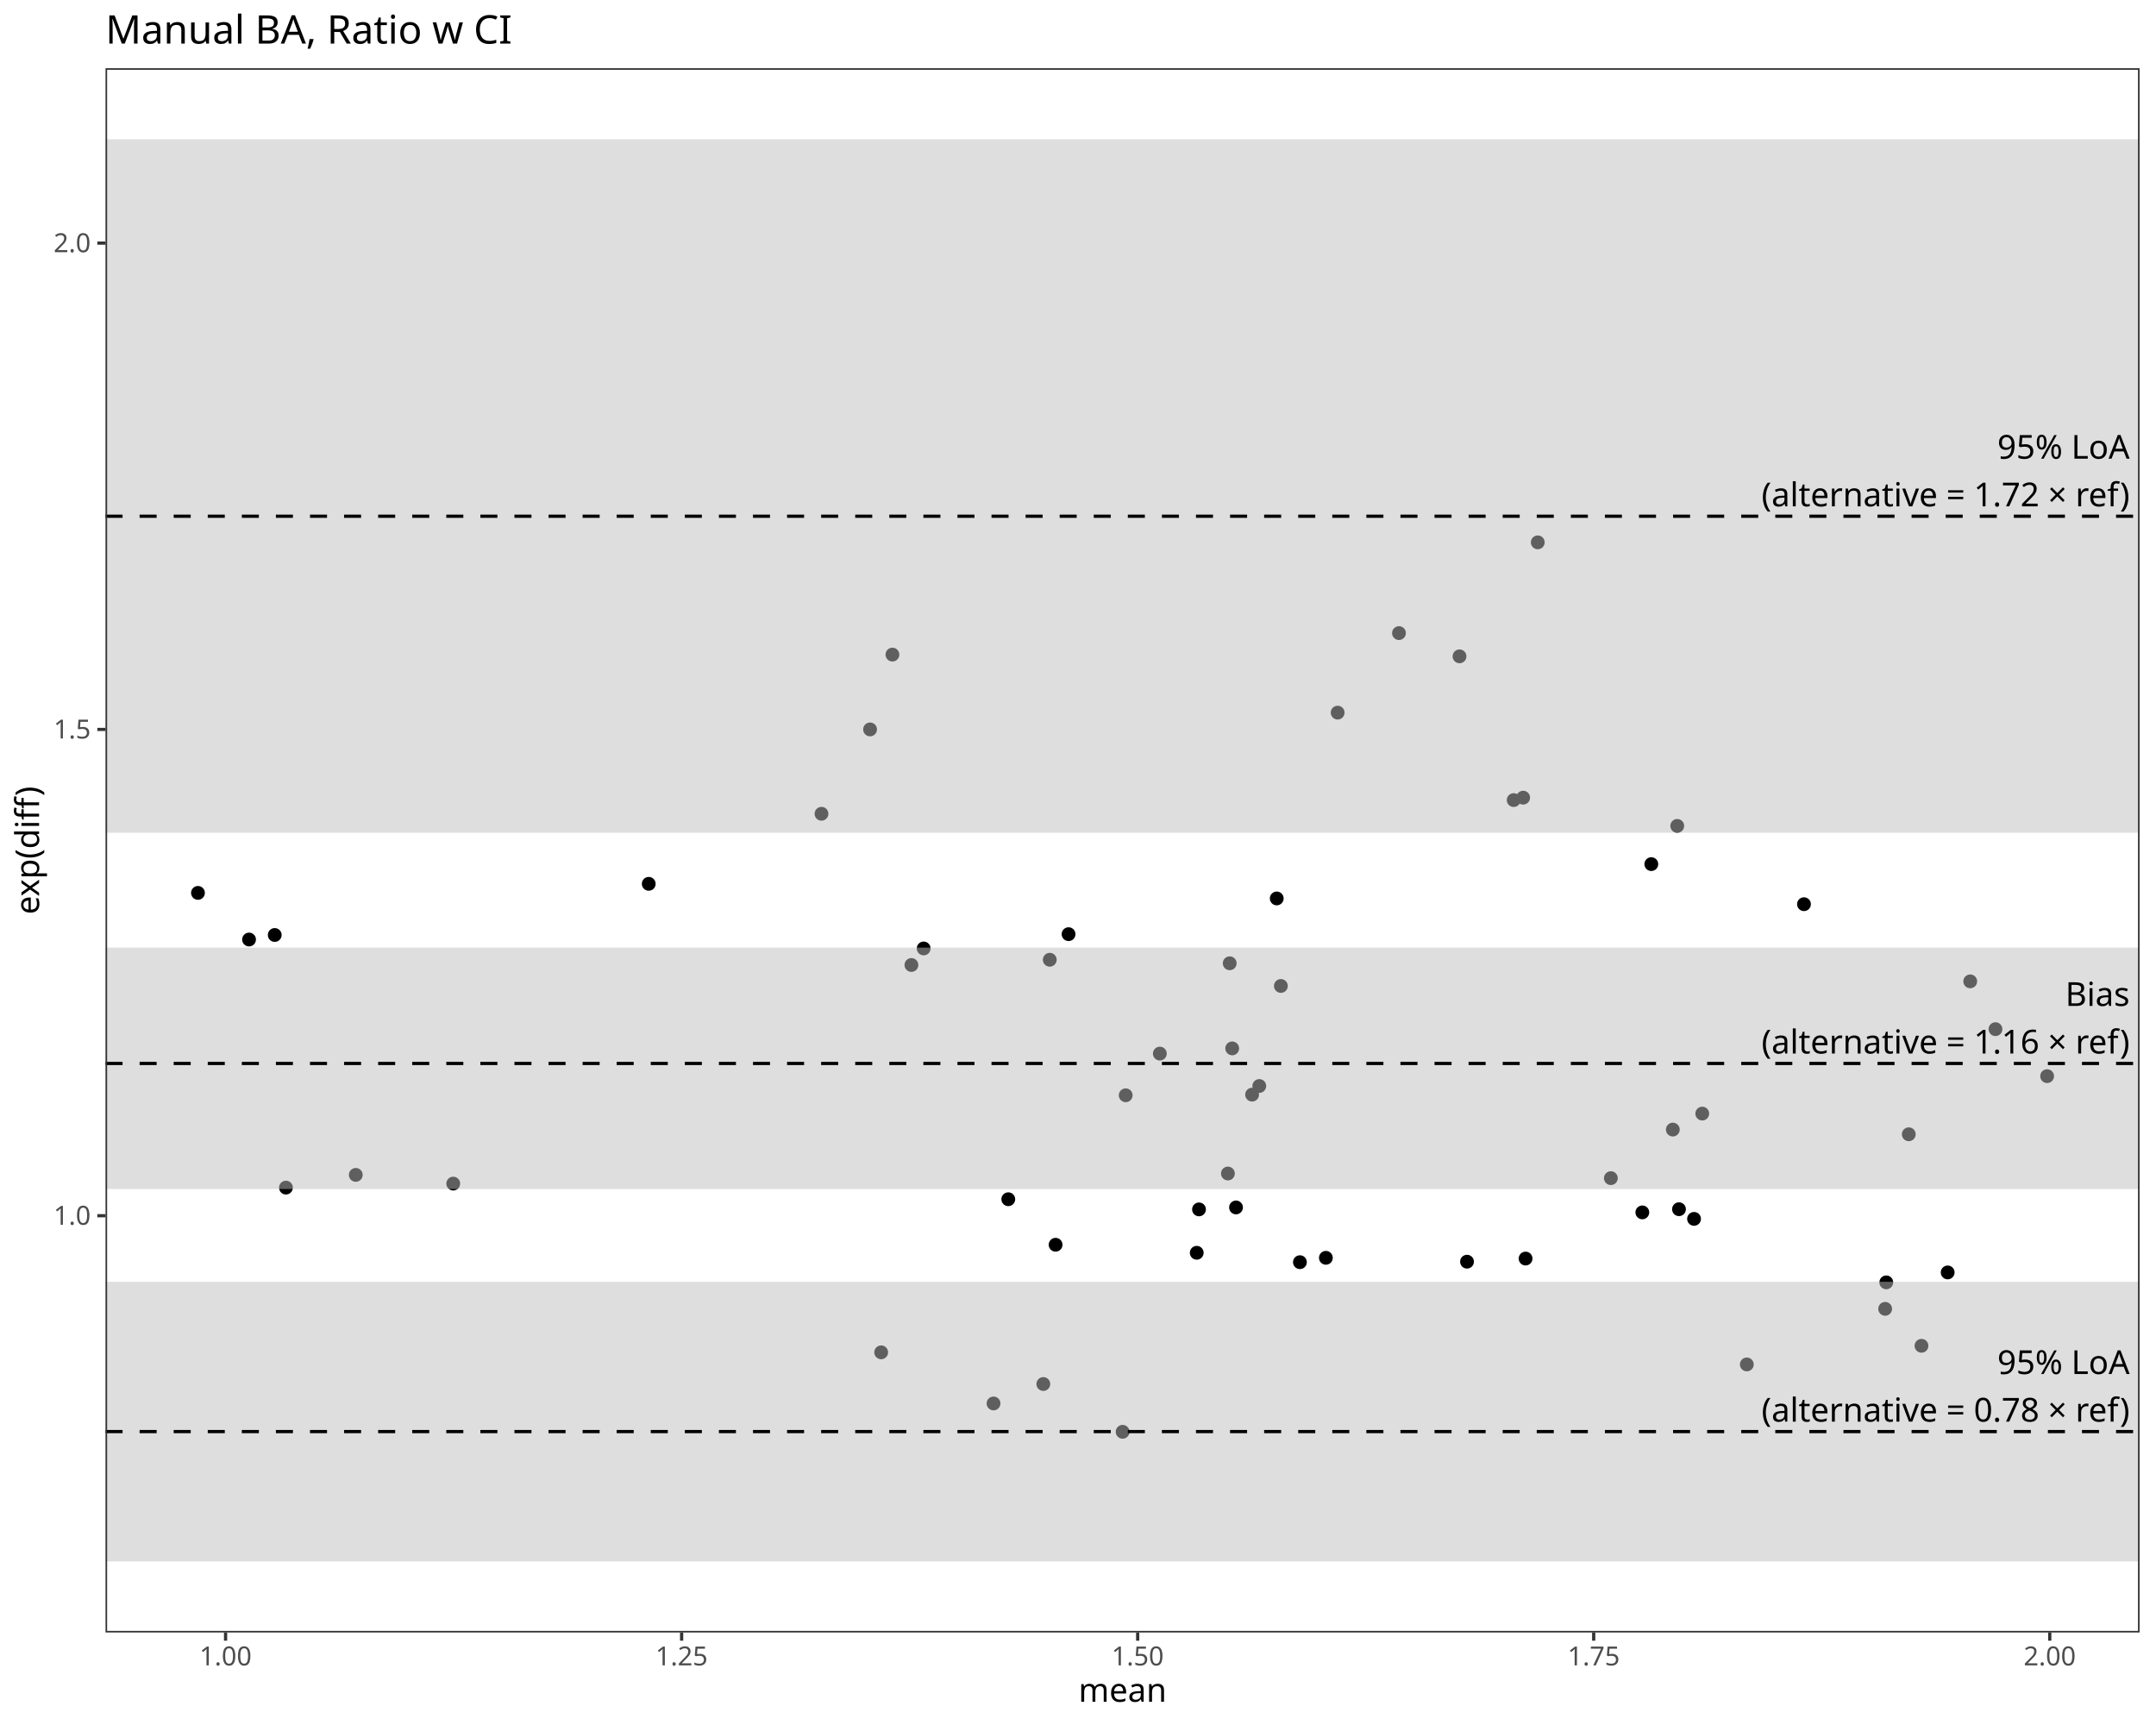
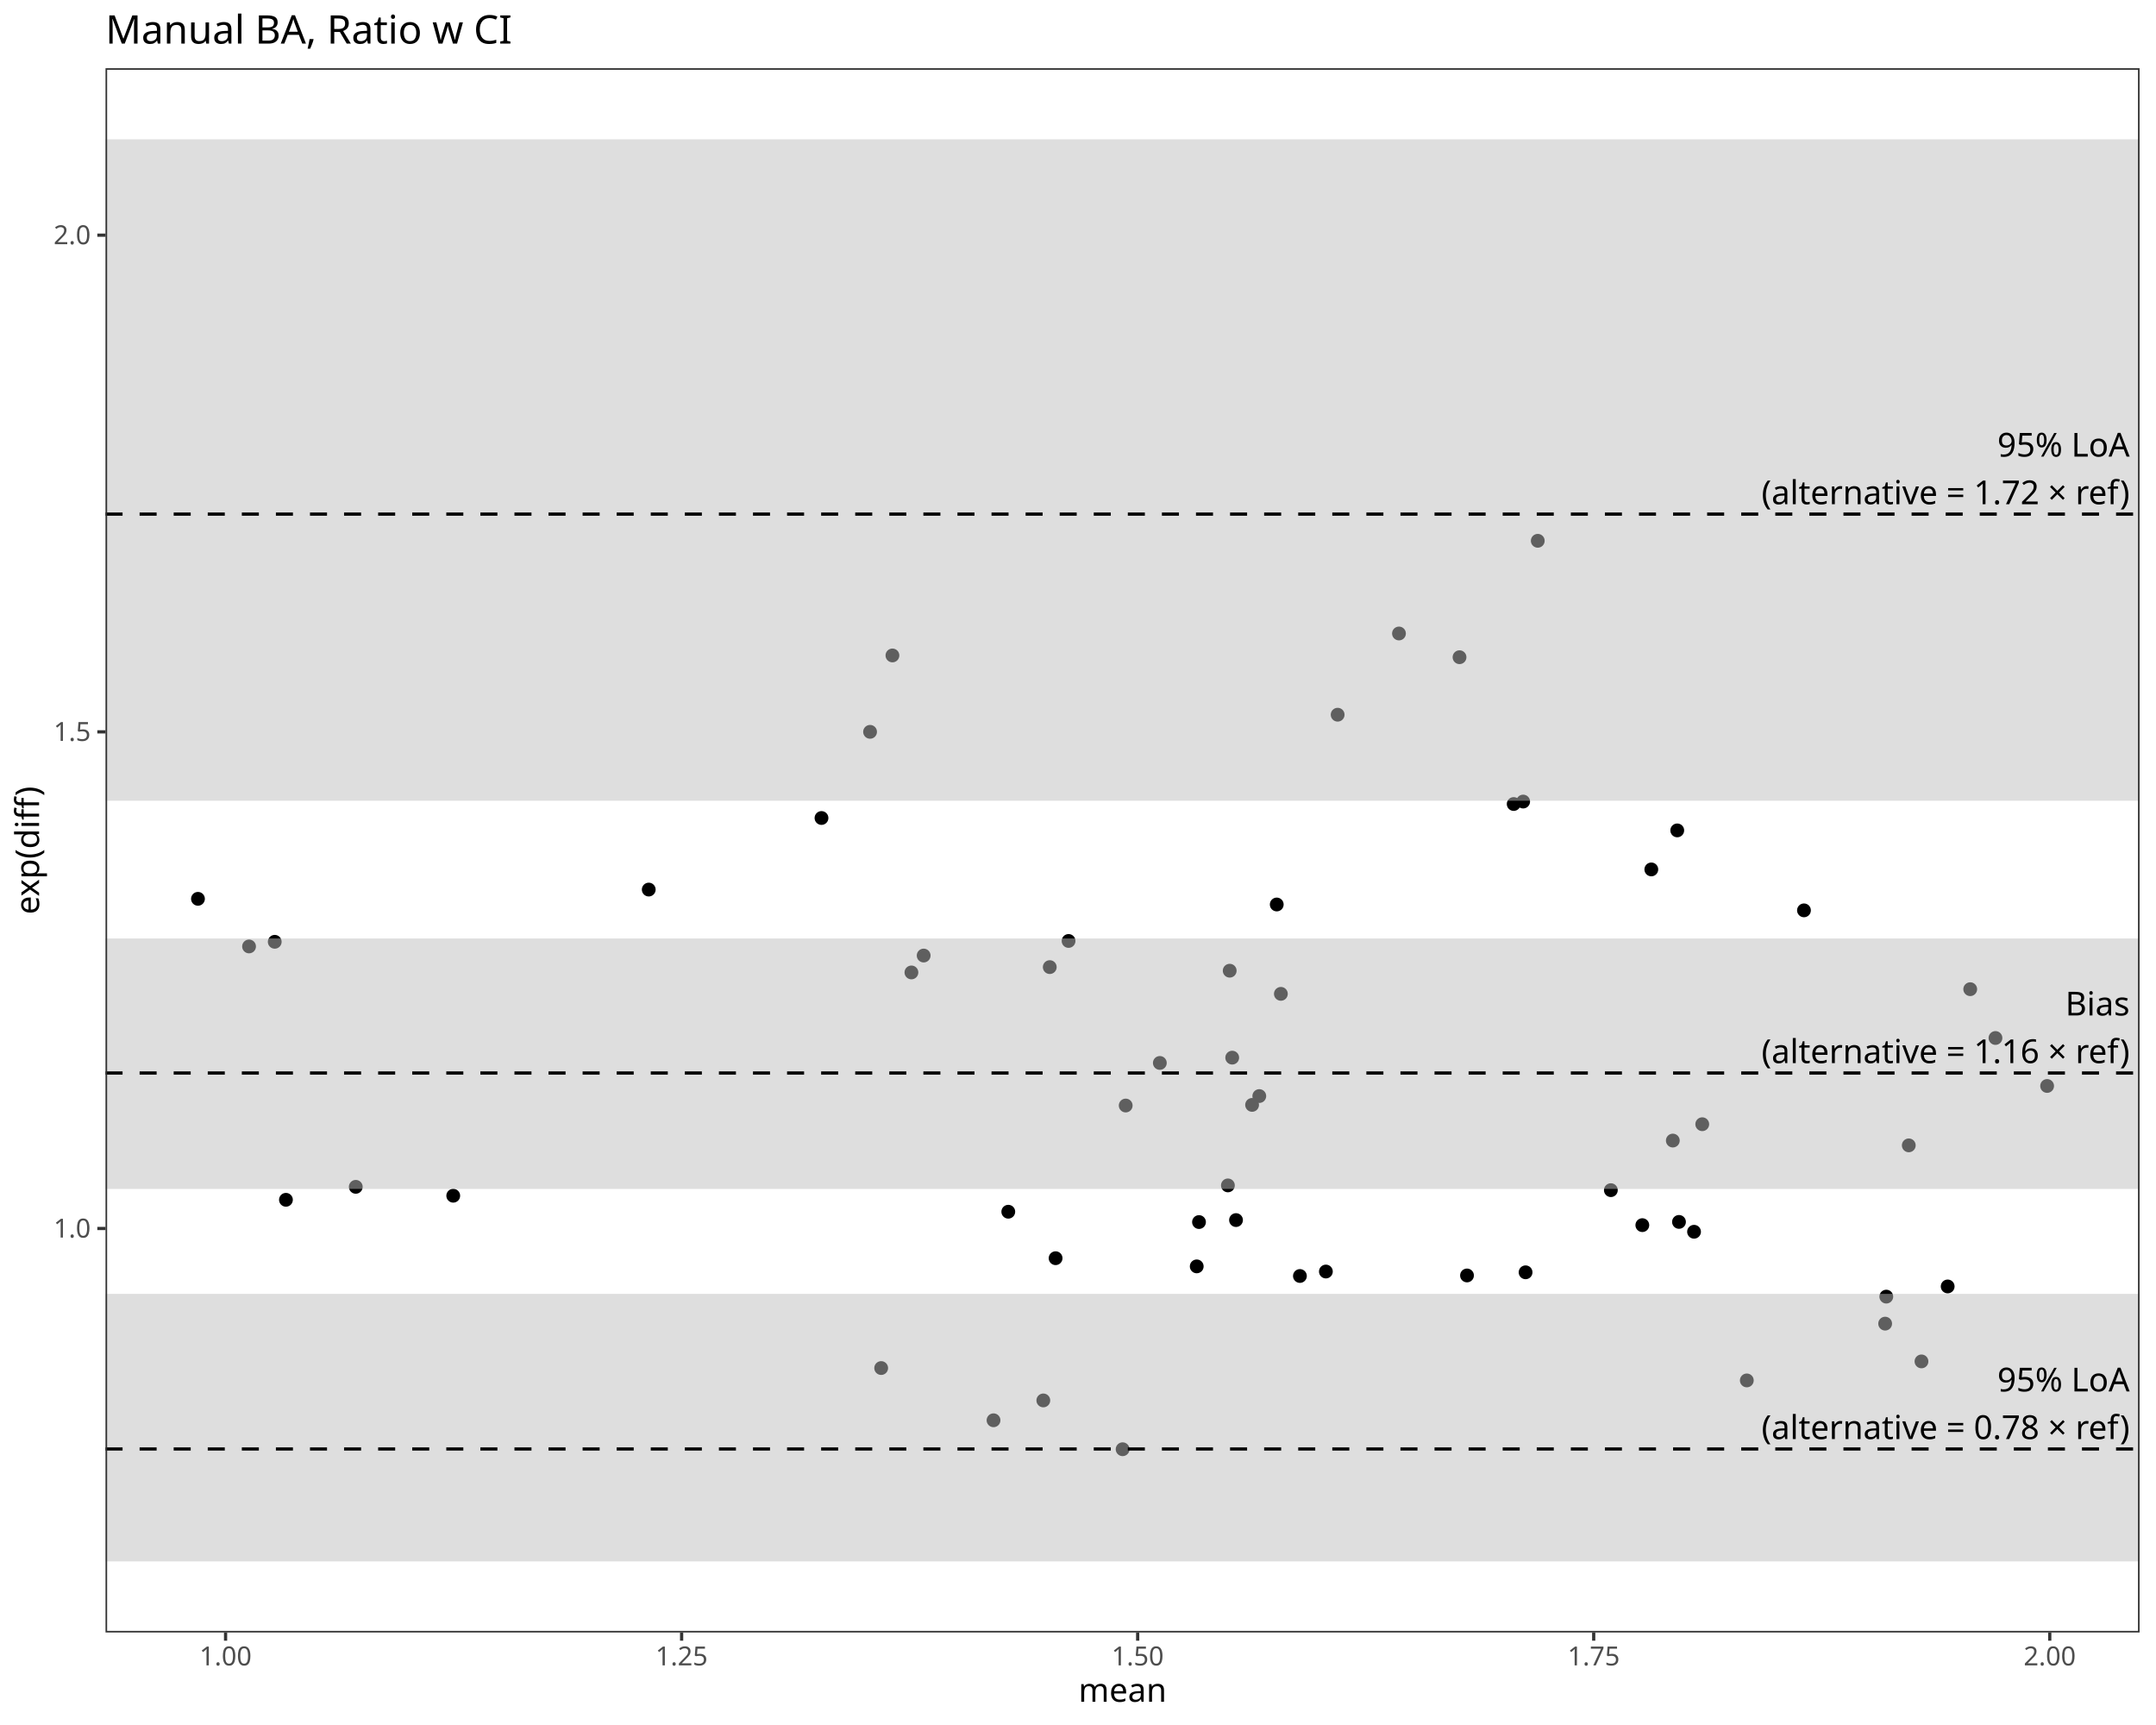
<svg xmlns="http://www.w3.org/2000/svg" class="svglite" data-engine-version="2.0" width="720.00pt" height="576.00pt" viewBox="0 0 720.00 576.00">
  <defs>
    <style type="text/css">
    .svglite line, .svglite polyline, .svglite polygon, .svglite path, .svglite rect, .svglite circle {
      fill: none;
      stroke: #000000;
      stroke-linecap: round;
      stroke-linejoin: round;
      stroke-miterlimit: 10.00;
    }
  </style>
  </defs>
  <rect width="100%" height="100%" style="stroke: none; fill: #FFFFFF;" />
  <defs>
    <clipPath id="cpMC4wMHw3MjAuMDB8MC4wMHw1NzYuMDA=">
      <rect x="0.00" y="0.00" width="720.00" height="576.00" />
    </clipPath>
  </defs>
  <g clip-path="url(#cpMC4wMHw3MjAuMDB8MC4wMHw1NzYuMDA=)">
    <rect x="0.00" y="0.00" width="720.00" height="576.00" style="stroke-width: 1.07; stroke: #FFFFFF; fill: #FFFFFF;" />
  </g>
  <defs>
    <clipPath id="cpMzUuMjR8NzE0LjUyfDIyLjc4fDU0NS4xMQ==">
      <rect x="35.24" y="22.78" width="679.28" height="522.33" />
    </clipPath>
  </defs>
  <g clip-path="url(#cpMzUuMjR8NzE0LjUyfDIyLjc4fDU0NS4xMQ==)">
    <rect x="35.24" y="22.78" width="679.28" height="522.33" style="stroke-width: 1.07; stroke: none; fill: #FFFFFF;" />
-     <circle cx="666.39" cy="343.65" r="1.95" style="stroke-width: 0.71; fill: #000000;" />
-     <circle cx="602.44" cy="301.92" r="1.95" style="stroke-width: 0.71; fill: #000000;" />
-     <circle cx="683.64" cy="359.34" r="1.95" style="stroke-width: 0.71; fill: #000000;" />
-     <circle cx="637.44" cy="378.75" r="1.95" style="stroke-width: 0.71; fill: #000000;" />
-     <circle cx="657.96" cy="327.69" r="1.95" style="stroke-width: 0.71; fill: #000000;" />
-     <circle cx="446.71" cy="237.96" r="1.95" style="stroke-width: 0.71; fill: #000000;" />
-     <circle cx="513.54" cy="181.10" r="1.95" style="stroke-width: 0.71; fill: #000000;" />
-     <circle cx="487.41" cy="219.16" r="1.95" style="stroke-width: 0.71; fill: #000000;" />
-     <circle cx="467.19" cy="211.40" r="1.95" style="stroke-width: 0.71; fill: #000000;" />
-     <circle cx="412.77" cy="403.18" r="1.95" style="stroke-width: 0.71; fill: #000000;" />
-     <circle cx="489.91" cy="421.29" r="1.95" style="stroke-width: 0.71; fill: #000000;" />
-     <circle cx="442.78" cy="420.00" r="1.95" style="stroke-width: 0.71; fill: #000000;" />
-     <circle cx="434.11" cy="421.46" r="1.95" style="stroke-width: 0.71; fill: #000000;" />
-     <circle cx="560.70" cy="403.77" r="1.95" style="stroke-width: 0.71; fill: #000000;" />
-     <circle cx="509.47" cy="420.25" r="1.95" style="stroke-width: 0.71; fill: #000000;" />
-     <circle cx="336.72" cy="400.44" r="1.95" style="stroke-width: 0.71; fill: #000000;" />
-     <circle cx="294.27" cy="451.56" r="1.95" style="stroke-width: 0.71; fill: #000000;" />
-     <circle cx="331.79" cy="468.63" r="1.95" style="stroke-width: 0.71; fill: #000000;" />
-     <circle cx="348.42" cy="462.14" r="1.95" style="stroke-width: 0.71; fill: #000000;" />
-     <circle cx="374.90" cy="478.10" r="1.95" style="stroke-width: 0.71; fill: #000000;" />
-     <circle cx="151.36" cy="395.22" r="1.95" style="stroke-width: 0.71; fill: #000000;" />
-     <circle cx="118.81" cy="392.31" r="1.95" style="stroke-width: 0.71; fill: #000000;" />
-     <circle cx="95.49" cy="396.56" r="1.95" style="stroke-width: 0.71; fill: #000000;" />
-     <circle cx="91.75" cy="312.20" r="1.95" style="stroke-width: 0.71; fill: #000000;" />
-     <circle cx="66.11" cy="298.15" r="1.95" style="stroke-width: 0.71; fill: #000000;" />
-     <circle cx="83.17" cy="313.72" r="1.95" style="stroke-width: 0.71; fill: #000000;" />
-     <circle cx="548.46" cy="404.83" r="1.95" style="stroke-width: 0.71; fill: #000000;" />
-     <circle cx="568.47" cy="371.84" r="1.95" style="stroke-width: 0.71; fill: #000000;" />
-     <circle cx="537.95" cy="393.40" r="1.95" style="stroke-width: 0.71; fill: #000000;" />
-     <circle cx="558.64" cy="377.18" r="1.95" style="stroke-width: 0.71; fill: #000000;" />
-     <circle cx="560.12" cy="275.78" r="1.95" style="stroke-width: 0.71; fill: #000000;" />
-     <circle cx="508.66" cy="266.35" r="1.95" style="stroke-width: 0.71; fill: #000000;" />
-     <circle cx="505.50" cy="267.16" r="1.95" style="stroke-width: 0.71; fill: #000000;" />
-     <circle cx="551.46" cy="288.54" r="1.95" style="stroke-width: 0.71; fill: #000000;" />
-     <circle cx="399.65" cy="418.32" r="1.95" style="stroke-width: 0.71; fill: #000000;" />
-     <circle cx="410.06" cy="391.85" r="1.95" style="stroke-width: 0.71; fill: #000000;" />
-     <circle cx="411.50" cy="350.07" r="1.95" style="stroke-width: 0.71; fill: #000000;" />
-     <circle cx="410.66" cy="321.65" r="1.95" style="stroke-width: 0.71; fill: #000000;" />
-     <circle cx="427.75" cy="329.22" r="1.95" style="stroke-width: 0.71; fill: #000000;" />
-     <circle cx="426.37" cy="300.00" r="1.95" style="stroke-width: 0.71; fill: #000000;" />
-     <circle cx="274.34" cy="271.73" r="1.95" style="stroke-width: 0.71; fill: #000000;" />
-     <circle cx="298.03" cy="218.58" r="1.95" style="stroke-width: 0.71; fill: #000000;" />
-     <circle cx="216.65" cy="295.12" r="1.95" style="stroke-width: 0.71; fill: #000000;" />
-     <circle cx="352.52" cy="415.64" r="1.95" style="stroke-width: 0.71; fill: #000000;" />
-     <circle cx="400.41" cy="403.83" r="1.95" style="stroke-width: 0.71; fill: #000000;" />
-     <circle cx="290.56" cy="243.56" r="1.95" style="stroke-width: 0.71; fill: #000000;" />
-     <circle cx="304.37" cy="322.22" r="1.95" style="stroke-width: 0.71; fill: #000000;" />
-     <circle cx="308.46" cy="316.70" r="1.95" style="stroke-width: 0.71; fill: #000000;" />
-     <circle cx="650.43" cy="424.88" r="1.95" style="stroke-width: 0.71; fill: #000000;" />
-     <circle cx="565.73" cy="407.00" r="1.95" style="stroke-width: 0.71; fill: #000000;" />
-     <circle cx="629.93" cy="428.20" r="1.95" style="stroke-width: 0.71; fill: #000000;" />
-     <circle cx="629.55" cy="437.04" r="1.95" style="stroke-width: 0.71; fill: #000000;" />
-     <circle cx="641.68" cy="449.38" r="1.95" style="stroke-width: 0.71; fill: #000000;" />
-     <circle cx="583.35" cy="455.60" r="1.95" style="stroke-width: 0.71; fill: #000000;" />
-     <circle cx="418.14" cy="365.52" r="1.95" style="stroke-width: 0.71; fill: #000000;" />
-     <circle cx="375.93" cy="365.73" r="1.95" style="stroke-width: 0.71; fill: #000000;" />
-     <circle cx="356.85" cy="311.93" r="1.95" style="stroke-width: 0.71; fill: #000000;" />
-     <circle cx="350.57" cy="320.47" r="1.95" style="stroke-width: 0.71; fill: #000000;" />
-     <circle cx="387.33" cy="351.81" r="1.95" style="stroke-width: 0.71; fill: #000000;" />
-     <circle cx="420.54" cy="362.63" r="1.95" style="stroke-width: 0.71; fill: #000000;" />
-     <rect x="35.24" y="316.42" width="679.28" height="80.62" style="stroke-width: 1.07; stroke: none; stroke-linecap: butt; stroke-linejoin: miter; fill: #BEBEBE; fill-opacity: 0.50;" />
-     <rect x="35.24" y="428.00" width="679.28" height="93.37" style="stroke-width: 1.07; stroke: none; stroke-linecap: butt; stroke-linejoin: miter; fill: #BEBEBE; fill-opacity: 0.50;" />
-     <rect x="35.24" y="46.53" width="679.28" height="231.52" style="stroke-width: 1.07; stroke: none; stroke-linecap: butt; stroke-linejoin: miter; fill: #BEBEBE; fill-opacity: 0.50;" />
-     <line x1="35.24" y1="355.10" x2="714.52" y2="355.10" style="stroke-width: 1.07; stroke-dasharray: 5.69,5.69; stroke-linecap: butt;" />
-     <line x1="35.24" y1="478.02" x2="714.52" y2="478.02" style="stroke-width: 1.07; stroke-dasharray: 5.69,5.69; stroke-linecap: butt;" />
-     <line x1="35.24" y1="172.38" x2="714.52" y2="172.38" style="stroke-width: 1.07; stroke-dasharray: 5.69,5.69; stroke-linecap: butt;" />
-     <polygon points="592.05,355.10 712.53,355.10 712.45,355.10 712.77,355.08 713.09,355.02 713.39,354.90 713.66,354.74 713.91,354.54 714.12,354.30 714.29,354.03 714.42,353.74 714.49,353.43 714.52,353.11 714.52,353.11 714.52,326.97 714.52,326.97 714.49,326.65 714.42,326.34 714.29,326.04 714.12,325.77 713.91,325.53 713.66,325.33 713.39,325.17 713.09,325.06 712.77,324.99 712.53,324.98 592.05,324.98 592.29,324.99 591.97,324.98 591.66,325.02 591.35,325.11 591.06,325.24 590.80,325.43 590.57,325.65 590.37,325.90 590.22,326.19 590.12,326.49 590.07,326.81 590.07,326.97 590.07,353.11 590.07,352.95 590.07,353.27 590.12,353.59 590.22,353.89 590.37,354.17 590.57,354.43 590.80,354.65 591.06,354.83 591.35,354.97 591.66,355.06 591.97,355.10 " style="stroke-width: nan; stroke: none; fill: none;" />
-     <text x="711.21" y="335.89" text-anchor="end" style="font-size: 11.04px; font-family: sans;" textLength="21.48px" lengthAdjust="spacingAndGlyphs">Bias</text>
-     <text x="711.21" y="351.78" text-anchor="end" style="font-size: 11.04px; font-family: sans;" textLength="117.83px" lengthAdjust="spacingAndGlyphs">(alternative = 1.16 × ref)</text>
-     <polygon points="592.05,478.02 712.53,478.02 712.45,478.01 712.77,478.00 713.09,477.94 713.39,477.82 713.66,477.66 713.91,477.46 714.12,477.22 714.29,476.95 714.42,476.66 714.49,476.35 714.52,476.03 714.52,476.03 714.52,449.89 714.52,449.89 714.49,449.57 714.42,449.26 714.29,448.96 714.12,448.69 713.91,448.45 713.66,448.25 713.39,448.09 713.09,447.98 712.77,447.91 712.53,447.90 592.05,447.90 592.29,447.91 591.97,447.90 591.66,447.94 591.35,448.03 591.06,448.16 590.80,448.35 590.57,448.57 590.37,448.82 590.22,449.11 590.12,449.41 590.07,449.73 590.07,449.89 590.07,476.03 590.07,475.87 590.07,476.19 590.12,476.51 590.22,476.81 590.37,477.09 590.57,477.35 590.80,477.57 591.06,477.75 591.35,477.89 591.66,477.98 591.97,478.01 " style="stroke-width: nan; stroke: none; fill: none;" />
-     <text x="711.21" y="458.81" text-anchor="end" style="font-size: 11.04px; font-family: sans;" textLength="44.81px" lengthAdjust="spacingAndGlyphs">95% LoA</text>
-     <text x="711.21" y="474.70" text-anchor="end" style="font-size: 11.04px; font-family: sans;" textLength="117.83px" lengthAdjust="spacingAndGlyphs">(alternative = 0.78 × ref)</text>
-     <polygon points="592.05,172.38 712.53,172.38 712.45,172.38 712.77,172.36 713.09,172.30 713.39,172.19 713.66,172.03 713.91,171.83 714.12,171.59 714.29,171.32 714.42,171.02 714.49,170.71 714.52,170.39 714.52,170.39 714.52,144.25 714.52,144.25 714.49,143.93 714.42,143.62 714.29,143.32 714.12,143.05 713.91,142.81 713.66,142.61 713.39,142.45 713.09,142.34 712.77,142.28 712.53,142.26 592.05,142.26 592.29,142.28 591.97,142.26 591.66,142.30 591.35,142.39 591.06,142.53 590.80,142.71 590.57,142.93 590.37,143.19 590.22,143.47 590.12,143.77 590.07,144.09 590.07,144.25 590.07,170.39 590.07,170.23 590.07,170.55 590.12,170.87 590.22,171.17 590.37,171.45 590.57,171.71 590.80,171.93 591.06,172.11 591.35,172.25 591.66,172.34 591.97,172.38 " style="stroke-width: nan; stroke: none; fill: none;" />
-     <text x="711.21" y="153.17" text-anchor="end" style="font-size: 11.04px; font-family: sans;" textLength="44.81px" lengthAdjust="spacingAndGlyphs">95% LoA</text>
-     <text x="711.21" y="169.07" text-anchor="end" style="font-size: 11.04px; font-family: sans;" textLength="117.83px" lengthAdjust="spacingAndGlyphs">(alternative = 1.72 × ref)</text>
+     <circle cx="666.39" cy="346.60" r="1.95" style="stroke-width: 0.71; fill: #000000;" />
+     <circle cx="602.44" cy="303.98" r="1.95" style="stroke-width: 0.71; fill: #000000;" />
+     <circle cx="683.64" cy="362.62" r="1.95" style="stroke-width: 0.71; fill: #000000;" />
+     <circle cx="637.44" cy="382.45" r="1.95" style="stroke-width: 0.71; fill: #000000;" />
+     <circle cx="657.96" cy="330.30" r="1.95" style="stroke-width: 0.71; fill: #000000;" />
+     <circle cx="446.71" cy="238.65" r="1.95" style="stroke-width: 0.71; fill: #000000;" />
+     <circle cx="513.54" cy="180.58" r="1.95" style="stroke-width: 0.71; fill: #000000;" />
+     <circle cx="487.41" cy="219.45" r="1.95" style="stroke-width: 0.71; fill: #000000;" />
+     <circle cx="467.19" cy="211.53" r="1.95" style="stroke-width: 0.71; fill: #000000;" />
+     <circle cx="412.77" cy="407.40" r="1.95" style="stroke-width: 0.71; fill: #000000;" />
+     <circle cx="489.91" cy="425.89" r="1.95" style="stroke-width: 0.71; fill: #000000;" />
+     <circle cx="442.78" cy="424.58" r="1.95" style="stroke-width: 0.71; fill: #000000;" />
+     <circle cx="434.11" cy="426.07" r="1.95" style="stroke-width: 0.71; fill: #000000;" />
+     <circle cx="560.70" cy="408.01" r="1.95" style="stroke-width: 0.71; fill: #000000;" />
+     <circle cx="509.47" cy="424.84" r="1.95" style="stroke-width: 0.71; fill: #000000;" />
+     <circle cx="336.72" cy="404.61" r="1.95" style="stroke-width: 0.71; fill: #000000;" />
+     <circle cx="294.27" cy="456.81" r="1.95" style="stroke-width: 0.71; fill: #000000;" />
+     <circle cx="331.79" cy="474.25" r="1.95" style="stroke-width: 0.71; fill: #000000;" />
+     <circle cx="348.42" cy="467.62" r="1.95" style="stroke-width: 0.71; fill: #000000;" />
+     <circle cx="374.90" cy="483.92" r="1.95" style="stroke-width: 0.71; fill: #000000;" />
+     <circle cx="151.36" cy="399.27" r="1.95" style="stroke-width: 0.71; fill: #000000;" />
+     <circle cx="118.81" cy="396.30" r="1.95" style="stroke-width: 0.71; fill: #000000;" />
+     <circle cx="95.49" cy="400.63" r="1.95" style="stroke-width: 0.71; fill: #000000;" />
+     <circle cx="91.75" cy="314.48" r="1.95" style="stroke-width: 0.71; fill: #000000;" />
+     <circle cx="66.11" cy="300.13" r="1.95" style="stroke-width: 0.71; fill: #000000;" />
+     <circle cx="83.17" cy="316.03" r="1.95" style="stroke-width: 0.71; fill: #000000;" />
+     <circle cx="548.46" cy="409.09" r="1.95" style="stroke-width: 0.71; fill: #000000;" />
+     <circle cx="568.47" cy="375.39" r="1.95" style="stroke-width: 0.71; fill: #000000;" />
+     <circle cx="537.95" cy="397.41" r="1.95" style="stroke-width: 0.71; fill: #000000;" />
+     <circle cx="558.64" cy="380.85" r="1.95" style="stroke-width: 0.71; fill: #000000;" />
+     <circle cx="560.12" cy="277.28" r="1.95" style="stroke-width: 0.71; fill: #000000;" />
+     <circle cx="508.66" cy="267.65" r="1.95" style="stroke-width: 0.71; fill: #000000;" />
+     <circle cx="505.50" cy="268.47" r="1.95" style="stroke-width: 0.71; fill: #000000;" />
+     <circle cx="551.46" cy="290.31" r="1.95" style="stroke-width: 0.71; fill: #000000;" />
+     <circle cx="399.65" cy="422.86" r="1.95" style="stroke-width: 0.71; fill: #000000;" />
+     <circle cx="410.06" cy="395.82" r="1.95" style="stroke-width: 0.71; fill: #000000;" />
+     <circle cx="411.50" cy="353.16" r="1.95" style="stroke-width: 0.71; fill: #000000;" />
+     <circle cx="410.66" cy="324.13" r="1.95" style="stroke-width: 0.71; fill: #000000;" />
+     <circle cx="427.75" cy="331.86" r="1.95" style="stroke-width: 0.71; fill: #000000;" />
+     <circle cx="426.37" cy="302.02" r="1.95" style="stroke-width: 0.71; fill: #000000;" />
+     <circle cx="274.34" cy="273.14" r="1.95" style="stroke-width: 0.71; fill: #000000;" />
+     <circle cx="298.03" cy="218.86" r="1.95" style="stroke-width: 0.71; fill: #000000;" />
+     <circle cx="216.65" cy="297.04" r="1.95" style="stroke-width: 0.71; fill: #000000;" />
+     <circle cx="352.52" cy="420.13" r="1.95" style="stroke-width: 0.71; fill: #000000;" />
+     <circle cx="400.41" cy="408.06" r="1.95" style="stroke-width: 0.71; fill: #000000;" />
+     <circle cx="290.56" cy="244.37" r="1.95" style="stroke-width: 0.71; fill: #000000;" />
+     <circle cx="304.37" cy="324.71" r="1.95" style="stroke-width: 0.71; fill: #000000;" />
+     <circle cx="308.46" cy="319.07" r="1.95" style="stroke-width: 0.71; fill: #000000;" />
+     <circle cx="650.43" cy="429.56" r="1.95" style="stroke-width: 0.71; fill: #000000;" />
+     <circle cx="565.73" cy="411.30" r="1.95" style="stroke-width: 0.71; fill: #000000;" />
+     <circle cx="629.93" cy="432.96" r="1.95" style="stroke-width: 0.71; fill: #000000;" />
+     <circle cx="629.55" cy="441.98" r="1.95" style="stroke-width: 0.71; fill: #000000;" />
+     <circle cx="641.68" cy="454.59" r="1.95" style="stroke-width: 0.71; fill: #000000;" />
+     <circle cx="583.35" cy="460.94" r="1.95" style="stroke-width: 0.71; fill: #000000;" />
+     <circle cx="418.14" cy="368.94" r="1.95" style="stroke-width: 0.71; fill: #000000;" />
+     <circle cx="375.93" cy="369.15" r="1.95" style="stroke-width: 0.71; fill: #000000;" />
+     <circle cx="356.85" cy="314.20" r="1.95" style="stroke-width: 0.71; fill: #000000;" />
+     <circle cx="350.57" cy="322.93" r="1.95" style="stroke-width: 0.71; fill: #000000;" />
+     <circle cx="387.33" cy="354.93" r="1.95" style="stroke-width: 0.71; fill: #000000;" />
+     <circle cx="420.54" cy="365.99" r="1.95" style="stroke-width: 0.71; fill: #000000;" />
+     <rect x="35.24" y="313.37" width="679.28" height="83.62" style="stroke-width: 1.07; stroke: none; stroke-linecap: butt; stroke-linejoin: miter; fill: #BEBEBE; fill-opacity: 0.50;" />
+     <rect x="35.24" y="432.04" width="679.28" height="89.33" style="stroke-width: 1.07; stroke: none; stroke-linecap: butt; stroke-linejoin: miter; fill: #BEBEBE; fill-opacity: 0.50;" />
+     <rect x="35.24" y="46.53" width="679.28" height="220.84" style="stroke-width: 1.07; stroke: none; stroke-linecap: butt; stroke-linejoin: miter; fill: #BEBEBE; fill-opacity: 0.50;" />
+     <line x1="35.24" y1="358.29" x2="714.52" y2="358.29" style="stroke-width: 1.07; stroke-dasharray: 5.69,5.69; stroke-linecap: butt;" />
+     <line x1="35.24" y1="483.83" x2="714.52" y2="483.83" style="stroke-width: 1.07; stroke-dasharray: 5.69,5.69; stroke-linecap: butt;" />
+     <line x1="35.24" y1="171.67" x2="714.52" y2="171.67" style="stroke-width: 1.07; stroke-dasharray: 5.69,5.69; stroke-linecap: butt;" />
+     <polygon points="592.05,358.29 712.53,358.29 712.45,358.29 712.77,358.28 713.09,358.21 713.39,358.10 713.66,357.94 713.91,357.74 714.12,357.50 714.29,357.23 714.42,356.93 714.49,356.62 714.52,356.30 714.52,356.30 714.52,330.16 714.52,330.16 714.49,329.84 714.42,329.53 714.29,329.24 714.12,328.96 713.91,328.73 713.66,328.52 713.39,328.36 713.09,328.25 712.77,328.19 712.53,328.17 592.05,328.17 592.29,328.19 591.97,328.17 591.66,328.21 591.35,328.30 591.06,328.44 590.80,328.62 590.57,328.84 590.37,329.10 590.22,329.38 590.12,329.68 590.07,330.00 590.07,330.16 590.07,356.30 590.07,356.14 590.07,356.46 590.12,356.78 590.22,357.08 590.37,357.36 590.57,357.62 590.80,357.84 591.06,358.02 591.35,358.16 591.66,358.25 591.97,358.29 " style="stroke-width: nan; stroke: none; fill: none;" />
+     <text x="711.21" y="339.08" text-anchor="end" style="font-size: 11.04px; font-family: sans;" textLength="21.48px" lengthAdjust="spacingAndGlyphs">Bias</text>
+     <text x="711.21" y="354.98" text-anchor="end" style="font-size: 11.04px; font-family: sans;" textLength="117.83px" lengthAdjust="spacingAndGlyphs">(alternative = 1.16 × ref)</text>
+     <polygon points="592.05,483.83 712.53,483.83 712.45,483.83 712.77,483.82 713.09,483.75 713.39,483.64 713.66,483.48 713.91,483.28 714.12,483.04 714.29,482.77 714.42,482.48 714.49,482.16 714.52,481.85 714.52,481.85 714.52,455.70 714.52,455.70 714.49,455.38 714.42,455.07 714.29,454.78 714.12,454.51 713.91,454.27 713.66,454.07 713.39,453.91 713.09,453.79 712.77,453.73 712.53,453.71 592.05,453.71 592.29,453.73 591.97,453.72 591.66,453.76 591.35,453.84 591.06,453.98 590.80,454.16 590.57,454.38 590.37,454.64 590.22,454.92 590.12,455.23 590.07,455.54 590.07,455.70 590.07,481.85 590.07,481.69 590.07,482.01 590.12,482.32 590.22,482.63 590.37,482.91 590.57,483.16 590.80,483.39 591.06,483.57 591.35,483.70 591.66,483.79 591.97,483.83 " style="stroke-width: nan; stroke: none; fill: none;" />
+     <text x="711.21" y="464.62" text-anchor="end" style="font-size: 11.04px; font-family: sans;" textLength="44.81px" lengthAdjust="spacingAndGlyphs">95% LoA</text>
+     <text x="711.21" y="480.52" text-anchor="end" style="font-size: 11.04px; font-family: sans;" textLength="117.83px" lengthAdjust="spacingAndGlyphs">(alternative = 0.78 × ref)</text>
+     <polygon points="592.05,171.67 712.53,171.67 712.45,171.67 712.77,171.66 713.09,171.59 713.39,171.48 713.66,171.32 713.91,171.12 714.12,170.88 714.29,170.61 714.42,170.31 714.49,170.00 714.52,169.69 714.52,169.69 714.52,143.54 714.52,143.54 714.49,143.22 714.42,142.91 714.29,142.62 714.12,142.35 713.91,142.11 713.66,141.91 713.39,141.75 713.09,141.63 712.77,141.57 712.53,141.55 592.05,141.55 592.29,141.57 591.97,141.56 591.66,141.59 591.35,141.68 591.06,141.82 590.80,142.00 590.57,142.22 590.37,142.48 590.22,142.76 590.12,143.07 590.07,143.38 590.07,143.54 590.07,169.69 590.07,169.53 590.07,169.85 590.12,170.16 590.22,170.46 590.37,170.75 590.57,171.00 590.80,171.22 591.06,171.41 591.35,171.54 591.66,171.63 591.97,171.67 " style="stroke-width: nan; stroke: none; fill: none;" />
+     <text x="711.21" y="152.46" text-anchor="end" style="font-size: 11.04px; font-family: sans;" textLength="44.81px" lengthAdjust="spacingAndGlyphs">95% LoA</text>
+     <text x="711.21" y="168.36" text-anchor="end" style="font-size: 11.04px; font-family: sans;" textLength="117.83px" lengthAdjust="spacingAndGlyphs">(alternative = 1.72 × ref)</text>
    <rect x="35.24" y="22.78" width="679.28" height="522.33" style="stroke-width: 1.07; stroke: #333333;" />
  </g>
  <g clip-path="url(#cpMC4wMHw3MjAuMDB8MC4wMHw1NzYuMDA=)">
-     <text x="30.31" y="408.96" text-anchor="end" style="font-size: 8.80px; fill: #4D4D4D; font-family: sans;" textLength="12.23px" lengthAdjust="spacingAndGlyphs">1.0</text>
-     <text x="30.31" y="246.59" text-anchor="end" style="font-size: 8.80px; fill: #4D4D4D; font-family: sans;" textLength="12.23px" lengthAdjust="spacingAndGlyphs">1.5</text>
-     <text x="30.31" y="84.21" text-anchor="end" style="font-size: 8.80px; fill: #4D4D4D; font-family: sans;" textLength="12.23px" lengthAdjust="spacingAndGlyphs">2.0</text>
-     <polyline points="32.50,405.94 35.24,405.94 " style="stroke-width: 1.07; stroke: #333333; stroke-linecap: butt;" />
-     <polyline points="32.50,243.56 35.24,243.56 " style="stroke-width: 1.07; stroke: #333333; stroke-linecap: butt;" />
-     <polyline points="32.50,81.18 35.24,81.18 " style="stroke-width: 1.07; stroke: #333333; stroke-linecap: butt;" />
+     <text x="30.31" y="413.24" text-anchor="end" style="font-size: 8.80px; fill: #4D4D4D; font-family: sans;" textLength="12.23px" lengthAdjust="spacingAndGlyphs">1.0</text>
+     <text x="30.31" y="247.40" text-anchor="end" style="font-size: 8.80px; fill: #4D4D4D; font-family: sans;" textLength="12.23px" lengthAdjust="spacingAndGlyphs">1.5</text>
+     <text x="30.31" y="81.55" text-anchor="end" style="font-size: 8.80px; fill: #4D4D4D; font-family: sans;" textLength="12.23px" lengthAdjust="spacingAndGlyphs">2.0</text>
+     <polyline points="32.50,410.21 35.24,410.21 " style="stroke-width: 1.07; stroke: #333333; stroke-linecap: butt;" />
+     <polyline points="32.50,244.37 35.24,244.37 " style="stroke-width: 1.07; stroke: #333333; stroke-linecap: butt;" />
+     <polyline points="32.50,78.53 35.24,78.53 " style="stroke-width: 1.07; stroke: #333333; stroke-linecap: butt;" />
    <polyline points="75.33,547.85 75.33,545.11 " style="stroke-width: 1.07; stroke: #333333; stroke-linecap: butt;" />
    <polyline points="227.63,547.85 227.63,545.11 " style="stroke-width: 1.07; stroke: #333333; stroke-linecap: butt;" />
    <polyline points="379.93,547.85 379.93,545.11 " style="stroke-width: 1.07; stroke: #333333; stroke-linecap: butt;" />
    <polyline points="532.22,547.85 532.22,545.11 " style="stroke-width: 1.07; stroke: #333333; stroke-linecap: butt;" />
    <polyline points="684.52,547.85 684.52,545.11 " style="stroke-width: 1.07; stroke: #333333; stroke-linecap: butt;" />
    <text x="75.33" y="556.10" text-anchor="middle" style="font-size: 8.80px; fill: #4D4D4D; font-family: sans;" textLength="17.13px" lengthAdjust="spacingAndGlyphs">1.00</text>
    <text x="227.63" y="556.10" text-anchor="middle" style="font-size: 8.80px; fill: #4D4D4D; font-family: sans;" textLength="17.13px" lengthAdjust="spacingAndGlyphs">1.25</text>
    <text x="379.93" y="556.10" text-anchor="middle" style="font-size: 8.80px; fill: #4D4D4D; font-family: sans;" textLength="17.13px" lengthAdjust="spacingAndGlyphs">1.50</text>
    <text x="532.22" y="556.10" text-anchor="middle" style="font-size: 8.80px; fill: #4D4D4D; font-family: sans;" textLength="17.13px" lengthAdjust="spacingAndGlyphs">1.75</text>
    <text x="684.52" y="556.10" text-anchor="middle" style="font-size: 8.80px; fill: #4D4D4D; font-family: sans;" textLength="17.13px" lengthAdjust="spacingAndGlyphs">2.00</text>
    <text x="374.88" y="568.24" text-anchor="middle" style="font-size: 11.00px; font-family: sans;" textLength="27.52px" lengthAdjust="spacingAndGlyphs">mean</text>
    <text transform="translate(13.05,283.95) rotate(-90)" text-anchor="middle" style="font-size: 11.00px; font-family: sans;" textLength="39.74px" lengthAdjust="spacingAndGlyphs">exp(diff)</text>
    <text x="35.24" y="14.56" style="font-size: 13.20px; font-family: sans;" textLength="132.80px" lengthAdjust="spacingAndGlyphs">Manual BA, Ratio w CI</text>
  </g>
</svg>
